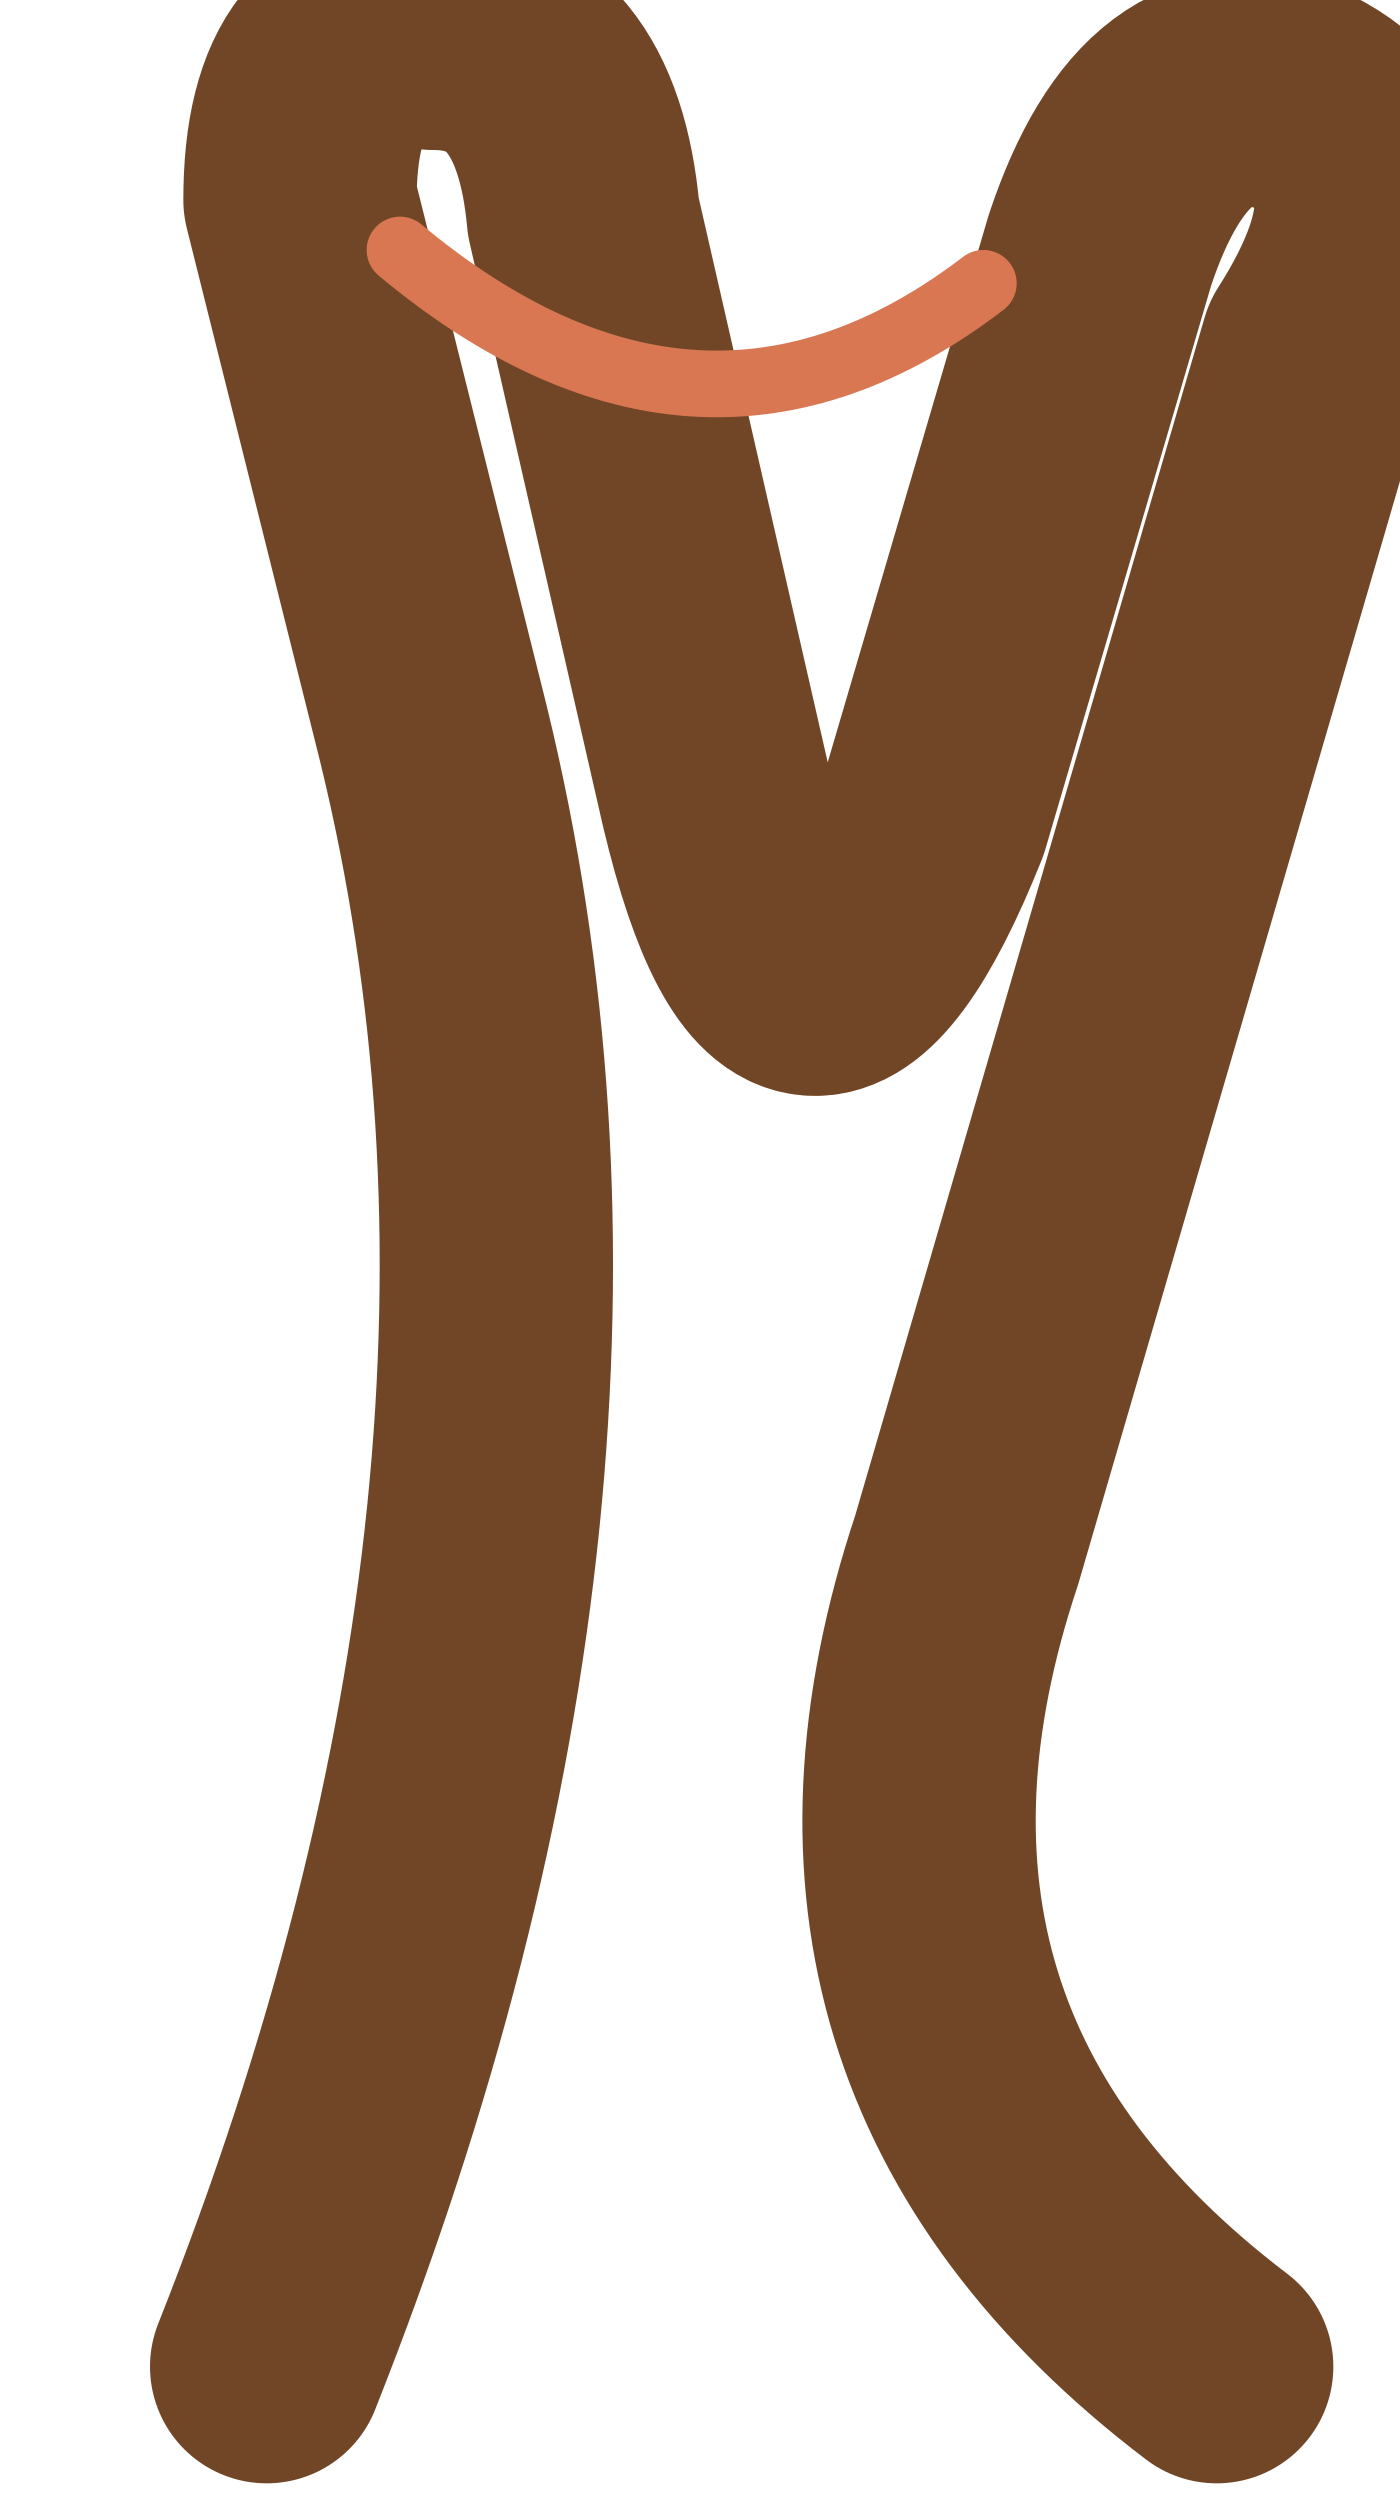
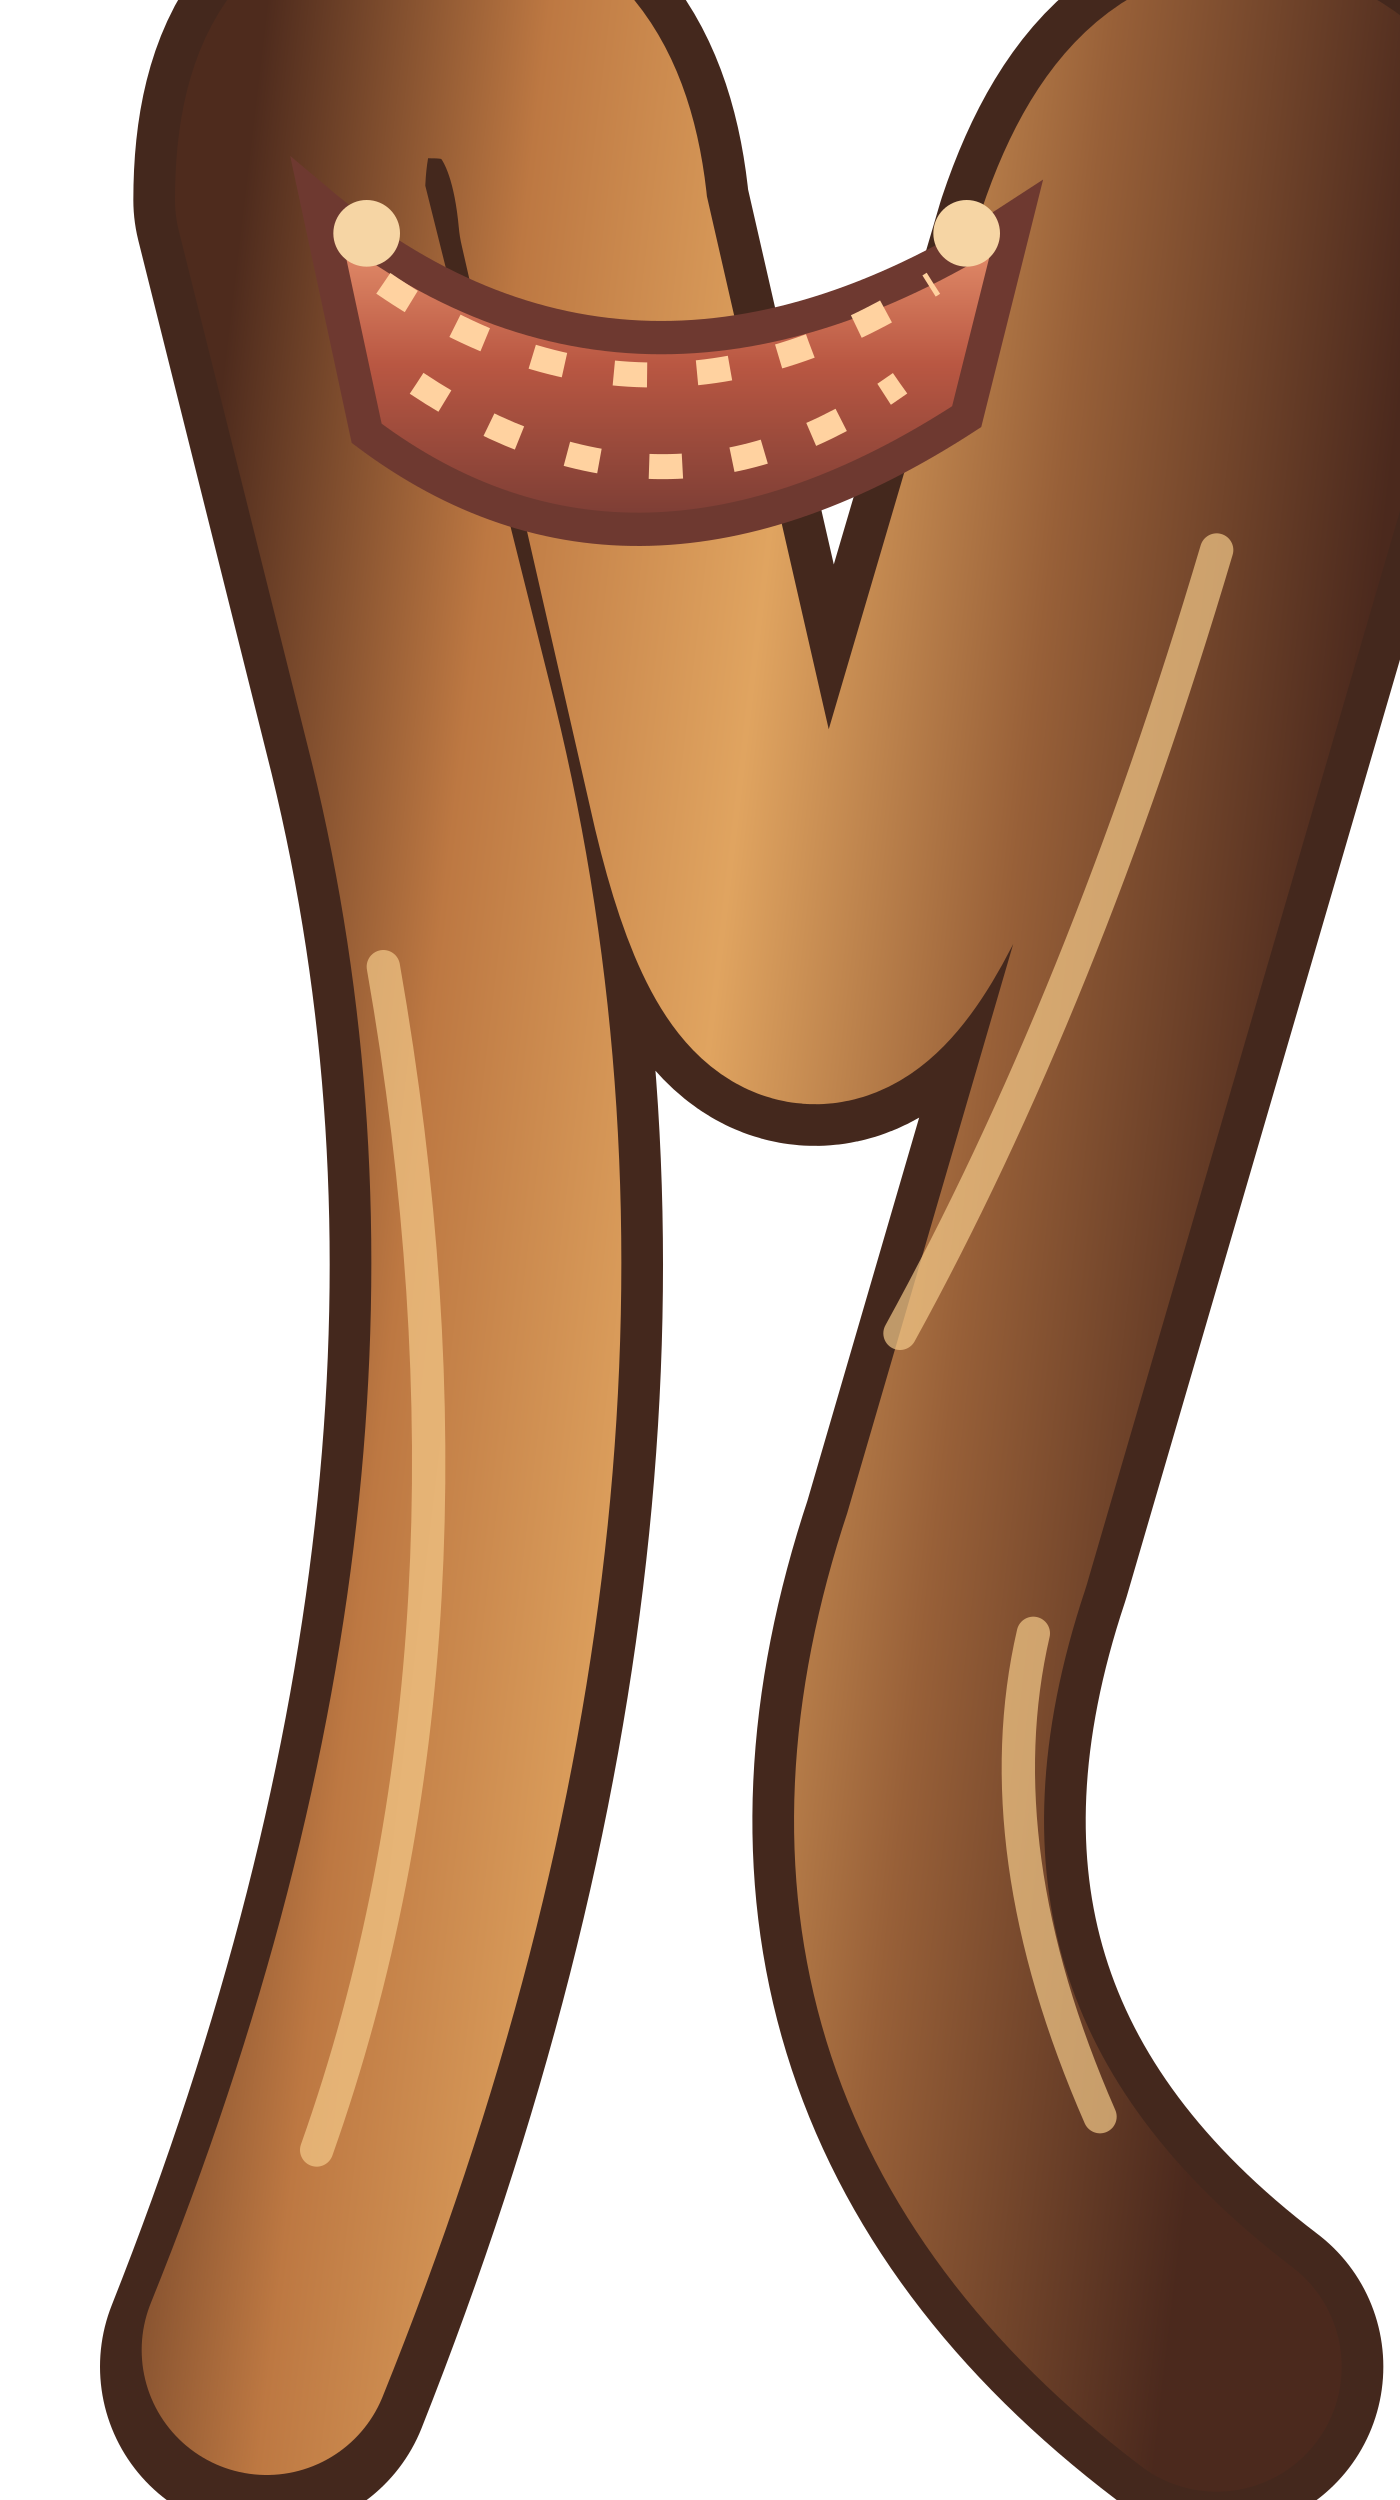
<svg xmlns="http://www.w3.org/2000/svg" viewBox="-42 -75 84 150">
-   <path d="M-26 67Q-5 14-16-31l-8-32q0-11 8-10 8 0 9 11l8 35q5 21 13 1l10-34q4-12 12-9 8 4 1 15L16 18Q6 48 31 67" fill="none" stroke="#714627" stroke-width="14" stroke-linecap="round" stroke-linejoin="round" />
-   <path d="M-18-60Q0-45 17-58" fill="none" stroke="#d97752" stroke-width="4" stroke-linecap="round" />
+   <defs>
+     <linearGradient id="wood" x1="0" y1="0" x2="1" y2=".25">
+       <stop stop-color="#4e2b1d" />
+       <stop offset=".24" stop-color="#bd7842" />
+       <stop offset=".48" stop-color="#e0a460" />
+       <stop offset=".72" stop-color="#986038" />
+       <stop offset="1" stop-color="#4b291d" />
+     </linearGradient>
+     <linearGradient id="leather" x1="0" y1="0" x2="0" y2="1">
+       <stop stop-color="#f2a078" />
+       <stop offset=".5" stop-color="#b95742" />
+       <stop offset="1" stop-color="#783c34" />
+     </linearGradient>
+   </defs>
+   <path d="M-26 67Q-5 14-16-31l-8-32q0-11 8-10 8 0 9 11l8 35q5 21 13 1l10-34q4-12 12-9 8 4 1 15L16 18Q6 48 31 67" fill="none" stroke="#44281d" stroke-width="20" stroke-linecap="round" stroke-linejoin="round" />
+   <path d="M-26 66Q-5 14-16-31l-8-32q0-11 8-10 8 0 9 11l8 35q5 21 13 1l10-34q4-12 12-9 8 4 1 15L16 18Q6 48 31 67" fill="none" stroke="url(#wood)" stroke-width="15" stroke-linecap="round" stroke-linejoin="round" />
+   <path d="M-23 54Q-12 23-19-17M-21-57Q-16-61-13-52M12 5Q23-15 31-42M24 52Q17 36 20 23" fill="none" stroke="#f4c989" stroke-width="2" stroke-linecap="round" opacity=".7" />
+   <path d="M-23-63Q-4-47 19-62l-3 12Q-4-37-20-49Z" fill="url(#leather)" stroke="#6e3930" stroke-width="2" />
+   <path d="M-19-58Q-3-47 14-58M-17-52Q-2-42 12-52" fill="none" stroke="#ffd2a0" stroke-width="1.5" stroke-dasharray="2 3" />
+   <circle cx="-20" cy="-61" r="2" fill="#f6d5a4" />
+   <circle cx="16" cy="-61" r="2" fill="#f6d5a4" />
</svg>
